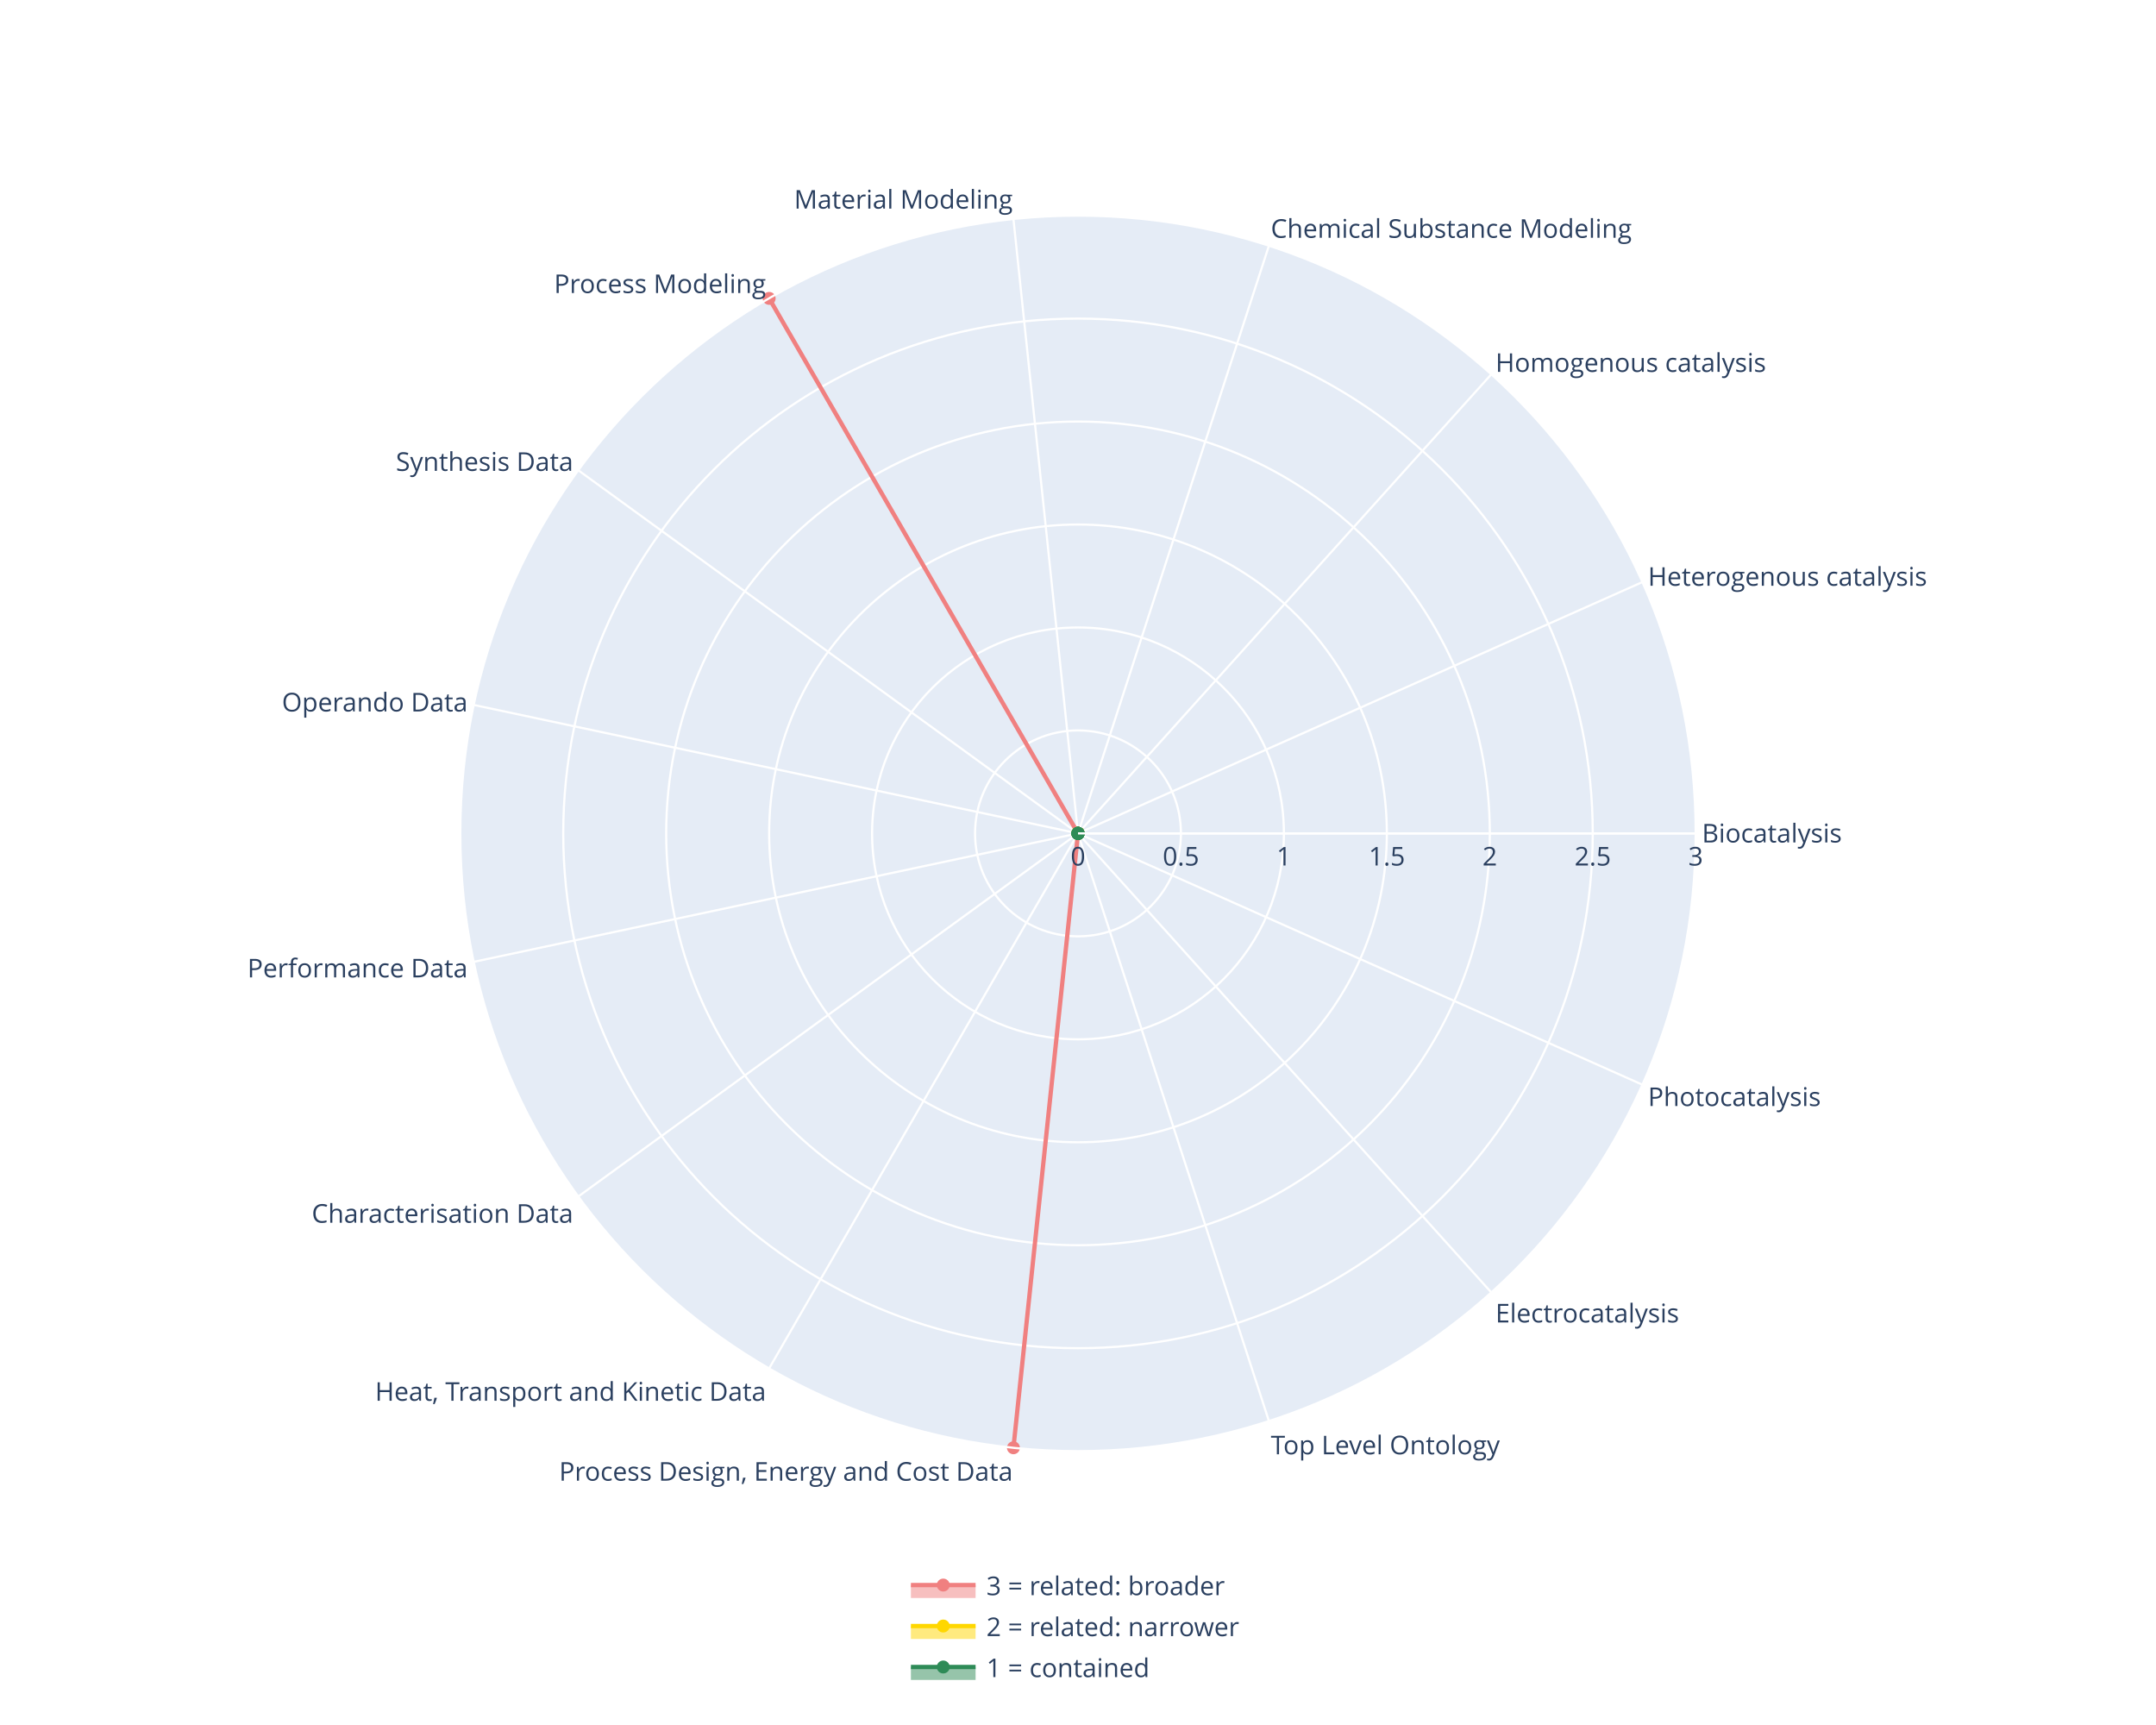
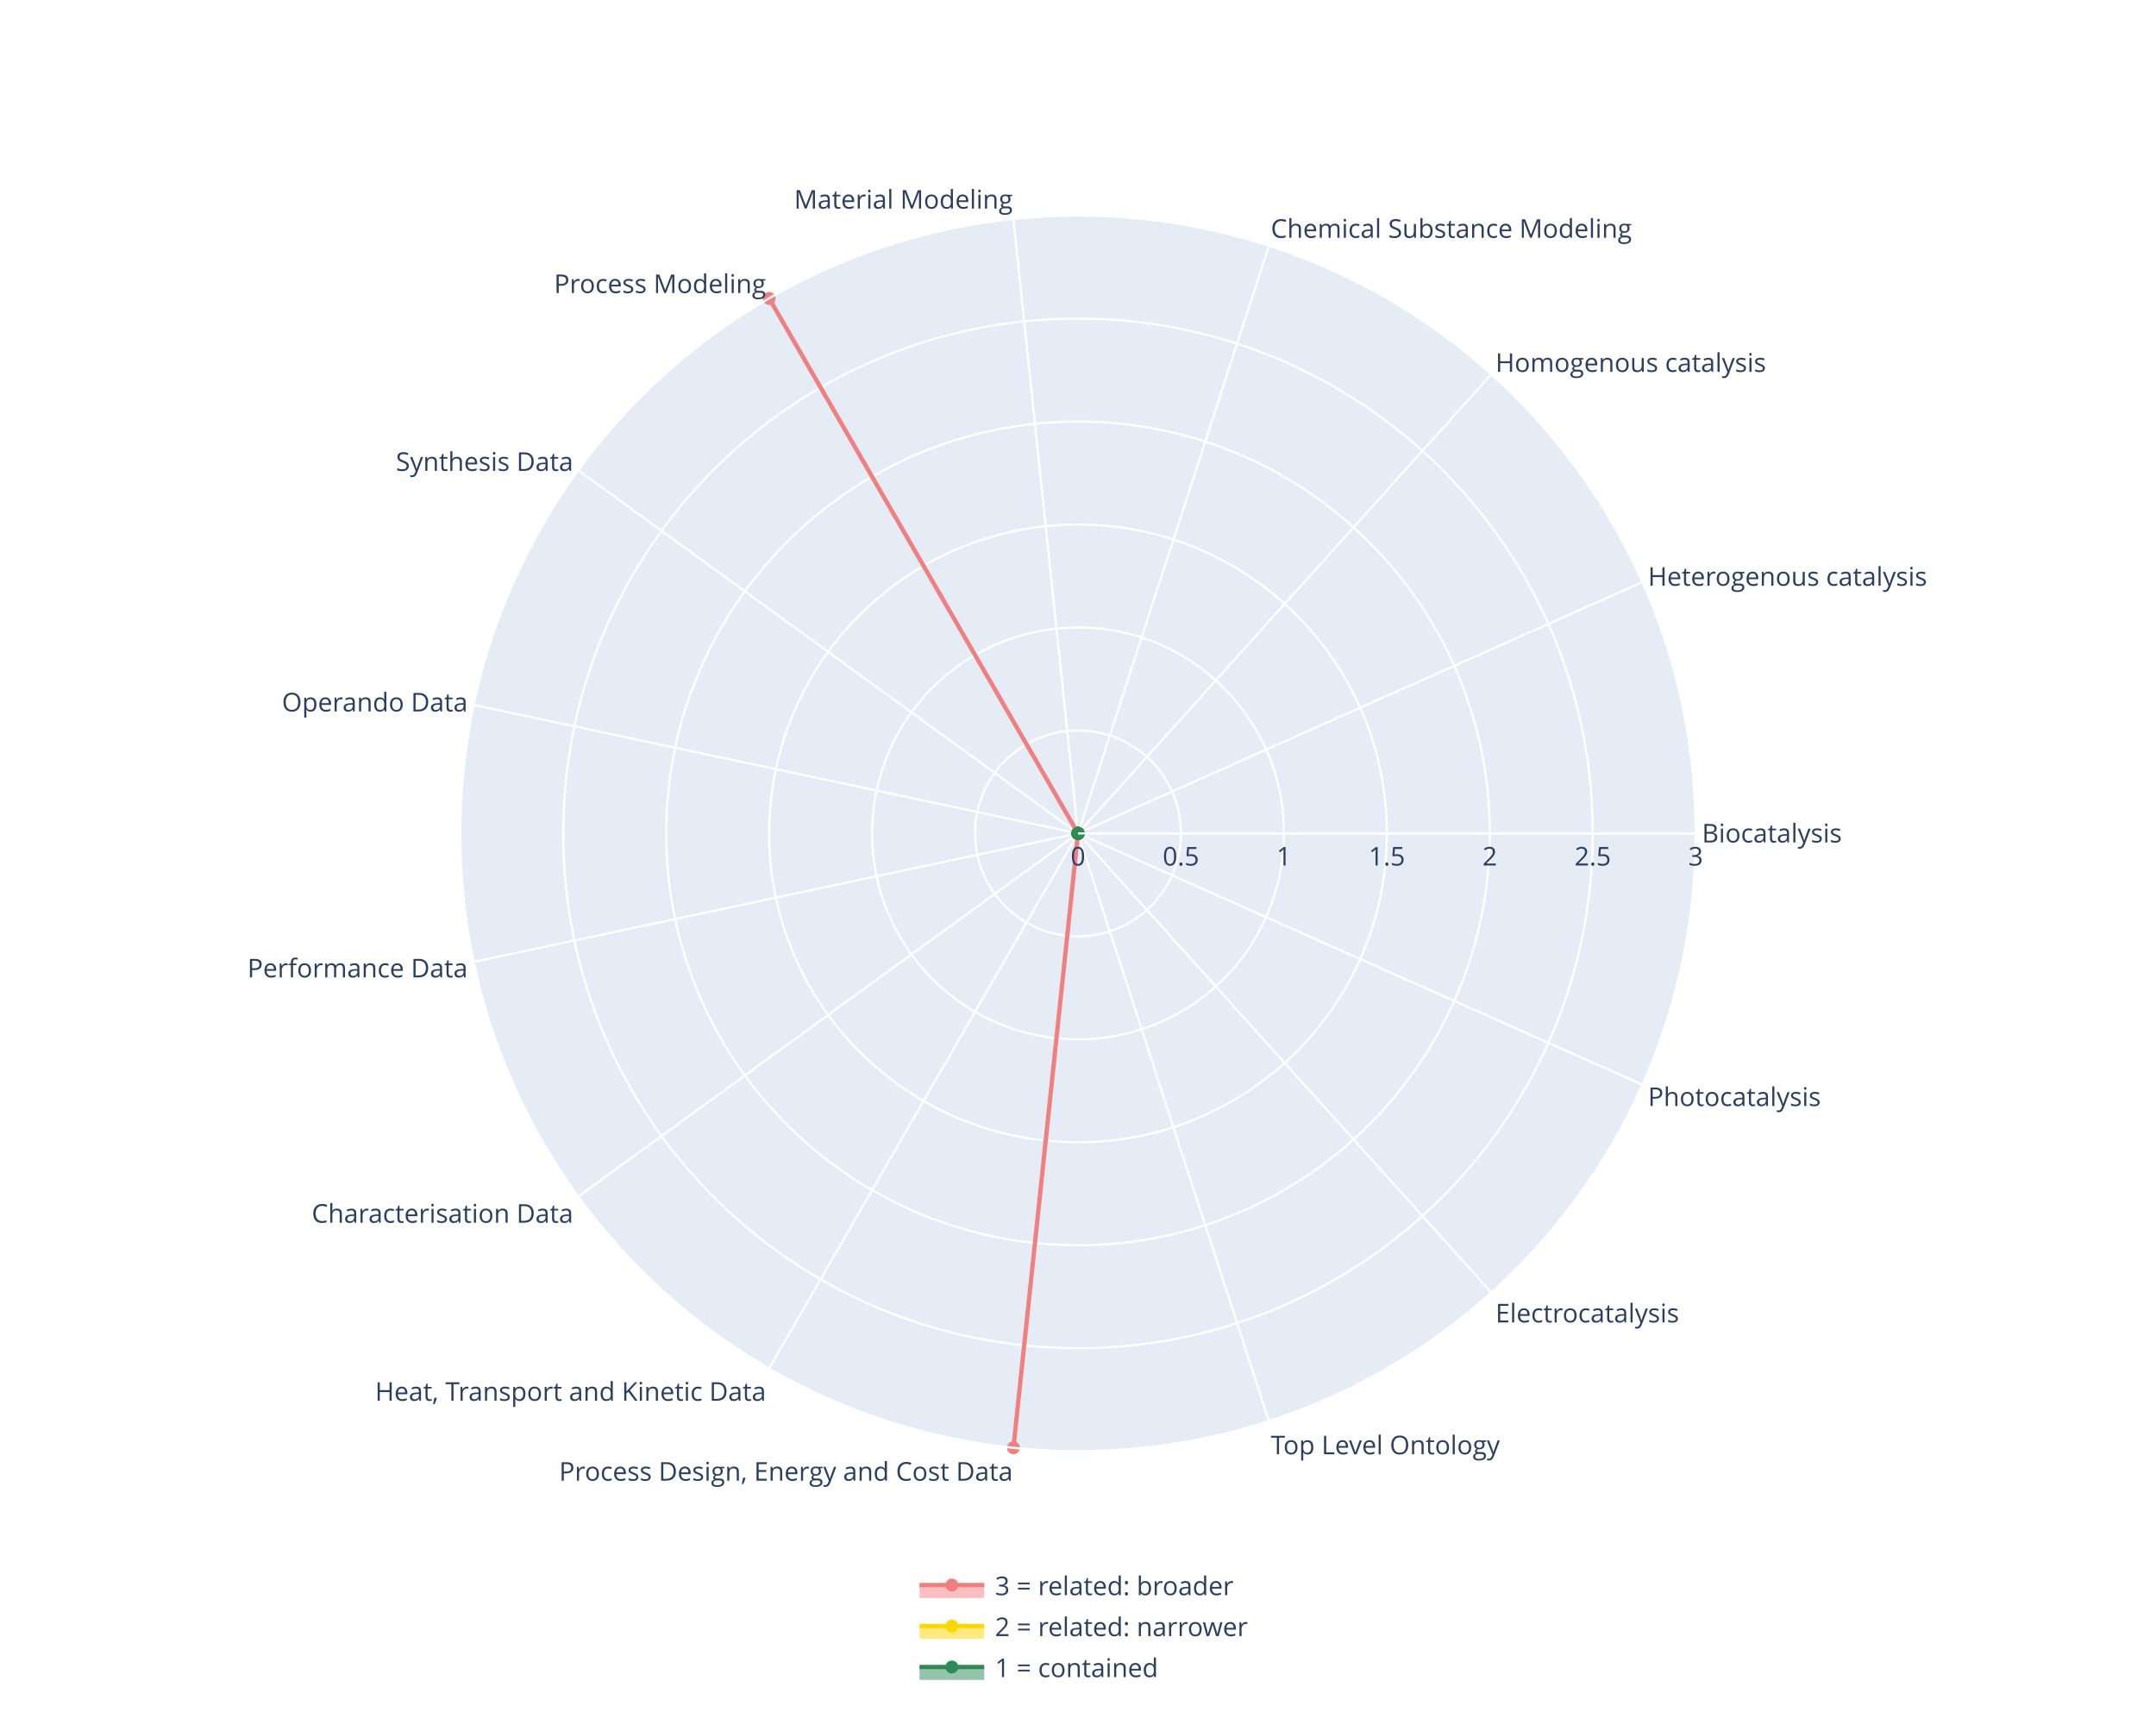
<svg xmlns="http://www.w3.org/2000/svg" class="main-svg" width="1000" height="800" style="" viewBox="0 0 1000 800">
  <rect x="0" y="0" width="1000" height="800" style="fill: rgb(255, 255, 255); fill-opacity: 1;" />
-   <defs id="defs-4ae266">
+   <defs id="defs-16c3ef">
    <g class="clips">
-       <clipPath id="clip4ae266polar-for-traces">
+       <clipPath id="clip16c3efpolar-for-traces">
        <path d="M286.5,0A286.5,286.5 0,1,0 -286.5,-3.508613079557167e-14A286.5,286.5 0,1,0 286.5,7.017226159114334e-14Z" transform="translate(286.5,286.5)" />
      </clipPath>
    </g>
    <g class="gradients" />
    <g class="patterns" />
  </defs>
  <g class="bglayer" />
  <g class="layer-below">
    <g class="imagelayer" />
    <g class="shapelayer" />
  </g>
  <g class="cartesianlayer" />
  <g class="polarlayer">
    <g class="polar">
      <g class="polarsublayer draglayer" />
      <g class="polarsublayer plotbg">
        <path d="M286.5,0A286.5,286.5 0,1,0 -286.5,-3.508613079557167e-14A286.5,286.5 0,1,0 286.5,7.017226159114334e-14Z" transform="translate(500,386.5)" style="fill: rgb(229, 236, 246); fill-opacity: 1;" />
      </g>
      <g class="polarsublayer backplot">
        <g class="maplayer" />
      </g>
      <g class="polarsublayer angular-grid" style="fill: none;">
        <path class="angularaxisgrid" d="M500,386.5L786.5,386.5" style="stroke: rgb(255, 255, 255); stroke-opacity: 1; stroke-width: 1px;" />
        <path class="angularaxisgrid" d="M500,386.5L761.731,269.97" style="stroke: rgb(255, 255, 255); stroke-opacity: 1; stroke-width: 1px;" />
        <path class="angularaxisgrid" d="M500,386.5L691.706,173.589" style="stroke: rgb(255, 255, 255); stroke-opacity: 1; stroke-width: 1px;" />
        <path class="angularaxisgrid" d="M500,386.5L588.533,114.022" style="stroke: rgb(255, 255, 255); stroke-opacity: 1; stroke-width: 1px;" />
        <path class="angularaxisgrid" d="M500,386.5L470.053,101.569" style="stroke: rgb(255, 255, 255); stroke-opacity: 1; stroke-width: 1px;" />
        <path class="angularaxisgrid" d="M500,386.5L356.75,138.384" style="stroke: rgb(255, 255, 255); stroke-opacity: 1; stroke-width: 1px;" />
        <path class="angularaxisgrid" d="M500,386.5L268.217,218.1" style="stroke: rgb(255, 255, 255); stroke-opacity: 1; stroke-width: 1px;" />
        <path class="angularaxisgrid" d="M500,386.5L219.761,326.933" style="stroke: rgb(255, 255, 255); stroke-opacity: 1; stroke-width: 1px;" />
        <path class="angularaxisgrid" d="M500,386.5L219.761,446.067" style="stroke: rgb(255, 255, 255); stroke-opacity: 1; stroke-width: 1px;" />
        <path class="angularaxisgrid" d="M500,386.5L268.217,554.9" style="stroke: rgb(255, 255, 255); stroke-opacity: 1; stroke-width: 1px;" />
        <path class="angularaxisgrid" d="M500,386.5L356.75,634.616" style="stroke: rgb(255, 255, 255); stroke-opacity: 1; stroke-width: 1px;" />
        <path class="angularaxisgrid" d="M500,386.5L470.053,671.431" style="stroke: rgb(255, 255, 255); stroke-opacity: 1; stroke-width: 1px;" />
        <path class="angularaxisgrid" d="M500,386.5L588.533,658.978" style="stroke: rgb(255, 255, 255); stroke-opacity: 1; stroke-width: 1px;" />
        <path class="angularaxisgrid" d="M500,386.5L691.706,599.411" style="stroke: rgb(255, 255, 255); stroke-opacity: 1; stroke-width: 1px;" />
        <path class="angularaxisgrid" d="M500,386.5L761.731,503.03" style="stroke: rgb(255, 255, 255); stroke-opacity: 1; stroke-width: 1px;" />
      </g>
      <g class="polarsublayer radial-grid" transform="translate(500,386.5)" style="fill: none;">
        <path class="xgrid" d="M47.75,0A47.75,47.75 0,1,0 -47.75,-5.847688465928611e-15A47.75,47.75 0,1,0 47.75,1.1695376931857222e-14Z" style="stroke: rgb(255, 255, 255); stroke-opacity: 1; stroke-width: 1px;" />
        <path class="xgrid" d="M95.5,0A95.5,95.5 0,1,0 -95.5,-1.1695376931857222e-14A95.5,95.5 0,1,0 95.5,2.3390753863714445e-14Z" style="stroke: rgb(255, 255, 255); stroke-opacity: 1; stroke-width: 1px;" />
        <path class="xgrid" d="M143.25,0A143.25,143.25 0,1,0 -143.25,-1.7543065397785835e-14A143.25,143.25 0,1,0 143.25,3.508613079557167e-14Z" style="stroke: rgb(255, 255, 255); stroke-opacity: 1; stroke-width: 1px;" />
        <path class="xgrid" d="M191,0A191,191 0,1,0 -191,-2.3390753863714445e-14A191,191 0,1,0 191,4.678150772742889e-14Z" style="stroke: rgb(255, 255, 255); stroke-opacity: 1; stroke-width: 1px;" />
        <path class="xgrid" d="M238.75,0A238.75,238.75 0,1,0 -238.75,-2.923844232964306e-14A238.75,238.75 0,1,0 238.75,5.847688465928612e-14Z" style="stroke: rgb(255, 255, 255); stroke-opacity: 1; stroke-width: 1px;" />
      </g>
      <g class="polarsublayer frontplot" transform="translate(213.5,100)">
        <g class="barlayer" />
        <g class="scatterlayer">
-           <g class="trace scatter tracee40f32" style="stroke-miterlimit: 2; opacity: 1;">
-             <g class="fills" clip-path="url(#clip4ae266polar-for-traces)">
+           <g class="trace scatter traced50cf5" style="stroke-miterlimit: 2; opacity: 1;">
+             <g class="fills" clip-path="url(#clip16c3efpolar-for-traces)">
              <g>
                <path class="js-fill" d="M286.5,286.5L286.5,286.5L286.5,286.5L286.5,286.5L286.5,286.5L143.25,38.38L286.5,286.5L286.5,286.5L286.5,286.5L286.5,286.5L286.5,286.5L256.55,571.43L286.5,286.5L286.5,286.5L286.5,286.5L286.5,286.5Z" style="fill: rgb(240, 128, 128); fill-opacity: 0.5; stroke-width: 0;" />
              </g>
            </g>
            <g class="errorbars" />
            <g class="lines">
-               <path class="js-line" d="M286.5,286.5L286.5,286.5L286.5,286.5L286.5,286.5L286.5,286.5L143.25,38.38L286.5,286.5L286.5,286.5L286.5,286.5L286.5,286.5L286.5,286.5L256.55,571.43L286.5,286.5L286.5,286.5L286.5,286.5L286.5,286.5" clip-path="url(#clip4ae266polar-for-traces)" style="vector-effect: non-scaling-stroke; fill: none; stroke: rgb(240, 128, 128); stroke-opacity: 1; stroke-width: 2px; opacity: 1;" />
+               <path class="js-line" d="M286.5,286.5L286.5,286.5L286.5,286.5L286.5,286.5L286.5,286.5L143.25,38.38L286.5,286.5L286.5,286.5L286.5,286.5L286.5,286.5L286.5,286.5L256.55,571.43L286.5,286.5L286.5,286.5L286.5,286.5L286.5,286.5" clip-path="url(#clip16c3efpolar-for-traces)" style="vector-effect: none; fill: none; stroke: rgb(240, 128, 128); stroke-opacity: 1; stroke-width: 2px; opacity: 1;" />
            </g>
            <g class="points">
              <path class="point" transform="translate(286.5,286.5)" d="M3,0A3,3 0 1,1 0,-3A3,3 0 0,1 3,0Z" style="opacity: 1; stroke-width: 0px; fill: rgb(240, 128, 128); fill-opacity: 1;" />
              <path class="point" transform="translate(286.5,286.5)" d="M3,0A3,3 0 1,1 0,-3A3,3 0 0,1 3,0Z" style="opacity: 1; stroke-width: 0px; fill: rgb(240, 128, 128); fill-opacity: 1;" />
              <path class="point" transform="translate(286.5,286.5)" d="M3,0A3,3 0 1,1 0,-3A3,3 0 0,1 3,0Z" style="opacity: 1; stroke-width: 0px; fill: rgb(240, 128, 128); fill-opacity: 1;" />
              <path class="point" transform="translate(286.5,286.5)" d="M3,0A3,3 0 1,1 0,-3A3,3 0 0,1 3,0Z" style="opacity: 1; stroke-width: 0px; fill: rgb(240, 128, 128); fill-opacity: 1;" />
              <path class="point" transform="translate(286.5,286.5)" d="M3,0A3,3 0 1,1 0,-3A3,3 0 0,1 3,0Z" style="opacity: 1; stroke-width: 0px; fill: rgb(240, 128, 128); fill-opacity: 1;" />
              <path class="point" transform="translate(143.25,38.38)" d="M3,0A3,3 0 1,1 0,-3A3,3 0 0,1 3,0Z" style="opacity: 1; stroke-width: 0px; fill: rgb(240, 128, 128); fill-opacity: 1;" />
              <path class="point" transform="translate(286.5,286.5)" d="M3,0A3,3 0 1,1 0,-3A3,3 0 0,1 3,0Z" style="opacity: 1; stroke-width: 0px; fill: rgb(240, 128, 128); fill-opacity: 1;" />
              <path class="point" transform="translate(286.5,286.5)" d="M3,0A3,3 0 1,1 0,-3A3,3 0 0,1 3,0Z" style="opacity: 1; stroke-width: 0px; fill: rgb(240, 128, 128); fill-opacity: 1;" />
              <path class="point" transform="translate(286.5,286.5)" d="M3,0A3,3 0 1,1 0,-3A3,3 0 0,1 3,0Z" style="opacity: 1; stroke-width: 0px; fill: rgb(240, 128, 128); fill-opacity: 1;" />
              <path class="point" transform="translate(286.5,286.5)" d="M3,0A3,3 0 1,1 0,-3A3,3 0 0,1 3,0Z" style="opacity: 1; stroke-width: 0px; fill: rgb(240, 128, 128); fill-opacity: 1;" />
              <path class="point" transform="translate(286.5,286.5)" d="M3,0A3,3 0 1,1 0,-3A3,3 0 0,1 3,0Z" style="opacity: 1; stroke-width: 0px; fill: rgb(240, 128, 128); fill-opacity: 1;" />
              <path class="point" transform="translate(256.55,571.43)" d="M3,0A3,3 0 1,1 0,-3A3,3 0 0,1 3,0Z" style="opacity: 1; stroke-width: 0px; fill: rgb(240, 128, 128); fill-opacity: 1;" />
              <path class="point" transform="translate(286.5,286.5)" d="M3,0A3,3 0 1,1 0,-3A3,3 0 0,1 3,0Z" style="opacity: 1; stroke-width: 0px; fill: rgb(240, 128, 128); fill-opacity: 1;" />
              <path class="point" transform="translate(286.5,286.5)" d="M3,0A3,3 0 1,1 0,-3A3,3 0 0,1 3,0Z" style="opacity: 1; stroke-width: 0px; fill: rgb(240, 128, 128); fill-opacity: 1;" />
              <path class="point" transform="translate(286.5,286.5)" d="M3,0A3,3 0 1,1 0,-3A3,3 0 0,1 3,0Z" style="opacity: 1; stroke-width: 0px; fill: rgb(240, 128, 128); fill-opacity: 1;" />
              <path class="point" transform="translate(286.5,286.5)" d="M3,0A3,3 0 1,1 0,-3A3,3 0 0,1 3,0Z" style="opacity: 1; stroke-width: 0px; fill: rgb(240, 128, 128); fill-opacity: 1;" />
            </g>
            <g class="text" />
          </g>
-           <g class="trace scatter traceb15096" style="stroke-miterlimit: 2; opacity: 1;">
-             <g class="fills" clip-path="url(#clip4ae266polar-for-traces)">
+           <g class="trace scatter trace929bf9" style="stroke-miterlimit: 2; opacity: 1;">
+             <g class="fills" clip-path="url(#clip16c3efpolar-for-traces)">
              <g>
                <path class="js-fill" d="M286.5,286.5L286.5,286.5L286.5,286.5L286.5,286.5L286.5,286.5L286.5,286.5L286.5,286.5L286.5,286.5L286.5,286.5L286.5,286.5L286.5,286.5L286.5,286.5L286.5,286.5L286.5,286.5L286.5,286.5L286.5,286.5Z" style="fill: rgb(255, 215, 0); fill-opacity: 0.5; stroke-width: 0;" />
              </g>
            </g>
            <g class="errorbars" />
            <g class="lines">
-               <path class="js-line" d="M286.5,286.5L286.5,286.5L286.5,286.5L286.5,286.5L286.5,286.5L286.5,286.5L286.5,286.5L286.5,286.5L286.5,286.5L286.5,286.5L286.5,286.5L286.5,286.5L286.5,286.5L286.5,286.5L286.5,286.5L286.5,286.5" clip-path="url(#clip4ae266polar-for-traces)" style="vector-effect: non-scaling-stroke; fill: none; stroke: rgb(255, 215, 0); stroke-opacity: 1; stroke-width: 2px; opacity: 1;" />
+               <path class="js-line" d="M286.5,286.5L286.5,286.5L286.5,286.5L286.5,286.5L286.5,286.5L286.5,286.5L286.5,286.5L286.5,286.5L286.5,286.5L286.5,286.5L286.5,286.5L286.5,286.5L286.5,286.5L286.5,286.5L286.5,286.5L286.5,286.5" clip-path="url(#clip16c3efpolar-for-traces)" style="vector-effect: none; fill: none; stroke: rgb(255, 215, 0); stroke-opacity: 1; stroke-width: 2px; opacity: 1;" />
            </g>
            <g class="points">
              <path class="point" transform="translate(286.5,286.5)" d="M3,0A3,3 0 1,1 0,-3A3,3 0 0,1 3,0Z" style="opacity: 1; stroke-width: 0px; fill: rgb(255, 215, 0); fill-opacity: 1;" />
              <path class="point" transform="translate(286.5,286.5)" d="M3,0A3,3 0 1,1 0,-3A3,3 0 0,1 3,0Z" style="opacity: 1; stroke-width: 0px; fill: rgb(255, 215, 0); fill-opacity: 1;" />
              <path class="point" transform="translate(286.5,286.5)" d="M3,0A3,3 0 1,1 0,-3A3,3 0 0,1 3,0Z" style="opacity: 1; stroke-width: 0px; fill: rgb(255, 215, 0); fill-opacity: 1;" />
              <path class="point" transform="translate(286.5,286.5)" d="M3,0A3,3 0 1,1 0,-3A3,3 0 0,1 3,0Z" style="opacity: 1; stroke-width: 0px; fill: rgb(255, 215, 0); fill-opacity: 1;" />
              <path class="point" transform="translate(286.5,286.5)" d="M3,0A3,3 0 1,1 0,-3A3,3 0 0,1 3,0Z" style="opacity: 1; stroke-width: 0px; fill: rgb(255, 215, 0); fill-opacity: 1;" />
              <path class="point" transform="translate(286.5,286.5)" d="M3,0A3,3 0 1,1 0,-3A3,3 0 0,1 3,0Z" style="opacity: 1; stroke-width: 0px; fill: rgb(255, 215, 0); fill-opacity: 1;" />
              <path class="point" transform="translate(286.5,286.5)" d="M3,0A3,3 0 1,1 0,-3A3,3 0 0,1 3,0Z" style="opacity: 1; stroke-width: 0px; fill: rgb(255, 215, 0); fill-opacity: 1;" />
              <path class="point" transform="translate(286.5,286.5)" d="M3,0A3,3 0 1,1 0,-3A3,3 0 0,1 3,0Z" style="opacity: 1; stroke-width: 0px; fill: rgb(255, 215, 0); fill-opacity: 1;" />
              <path class="point" transform="translate(286.5,286.5)" d="M3,0A3,3 0 1,1 0,-3A3,3 0 0,1 3,0Z" style="opacity: 1; stroke-width: 0px; fill: rgb(255, 215, 0); fill-opacity: 1;" />
              <path class="point" transform="translate(286.5,286.5)" d="M3,0A3,3 0 1,1 0,-3A3,3 0 0,1 3,0Z" style="opacity: 1; stroke-width: 0px; fill: rgb(255, 215, 0); fill-opacity: 1;" />
              <path class="point" transform="translate(286.5,286.5)" d="M3,0A3,3 0 1,1 0,-3A3,3 0 0,1 3,0Z" style="opacity: 1; stroke-width: 0px; fill: rgb(255, 215, 0); fill-opacity: 1;" />
              <path class="point" transform="translate(286.5,286.5)" d="M3,0A3,3 0 1,1 0,-3A3,3 0 0,1 3,0Z" style="opacity: 1; stroke-width: 0px; fill: rgb(255, 215, 0); fill-opacity: 1;" />
              <path class="point" transform="translate(286.5,286.5)" d="M3,0A3,3 0 1,1 0,-3A3,3 0 0,1 3,0Z" style="opacity: 1; stroke-width: 0px; fill: rgb(255, 215, 0); fill-opacity: 1;" />
              <path class="point" transform="translate(286.5,286.5)" d="M3,0A3,3 0 1,1 0,-3A3,3 0 0,1 3,0Z" style="opacity: 1; stroke-width: 0px; fill: rgb(255, 215, 0); fill-opacity: 1;" />
              <path class="point" transform="translate(286.5,286.5)" d="M3,0A3,3 0 1,1 0,-3A3,3 0 0,1 3,0Z" style="opacity: 1; stroke-width: 0px; fill: rgb(255, 215, 0); fill-opacity: 1;" />
              <path class="point" transform="translate(286.5,286.5)" d="M3,0A3,3 0 1,1 0,-3A3,3 0 0,1 3,0Z" style="opacity: 1; stroke-width: 0px; fill: rgb(255, 215, 0); fill-opacity: 1;" />
            </g>
            <g class="text" />
          </g>
-           <g class="trace scatter tracea85f90" style="stroke-miterlimit: 2; opacity: 1;">
-             <g class="fills" clip-path="url(#clip4ae266polar-for-traces)">
+           <g class="trace scatter trace2f1de8" style="stroke-miterlimit: 2; opacity: 1;">
+             <g class="fills" clip-path="url(#clip16c3efpolar-for-traces)">
              <g>
                <path class="js-fill" d="M286.5,286.5L286.5,286.5L286.5,286.5L286.5,286.5L286.5,286.5L286.5,286.5L286.5,286.5L286.5,286.5L286.5,286.5L286.5,286.5L286.5,286.5L286.5,286.5L286.5,286.5L286.5,286.5L286.5,286.5L286.5,286.5Z" style="fill: rgb(46, 139, 87); fill-opacity: 0.5; stroke-width: 0;" />
              </g>
            </g>
            <g class="errorbars" />
            <g class="lines">
-               <path class="js-line" d="M286.5,286.5L286.5,286.5L286.5,286.5L286.5,286.5L286.5,286.5L286.5,286.5L286.5,286.5L286.5,286.5L286.5,286.5L286.5,286.5L286.5,286.5L286.5,286.5L286.5,286.5L286.5,286.5L286.5,286.5L286.5,286.5" clip-path="url(#clip4ae266polar-for-traces)" style="vector-effect: non-scaling-stroke; fill: none; stroke: rgb(46, 139, 87); stroke-opacity: 1; stroke-width: 2px; opacity: 1;" />
+               <path class="js-line" d="M286.5,286.5L286.5,286.5L286.5,286.5L286.5,286.5L286.5,286.5L286.5,286.5L286.5,286.5L286.5,286.5L286.5,286.5L286.5,286.5L286.5,286.5L286.5,286.5L286.5,286.5L286.5,286.5L286.5,286.5L286.5,286.5" clip-path="url(#clip16c3efpolar-for-traces)" style="vector-effect: none; fill: none; stroke: rgb(46, 139, 87); stroke-opacity: 1; stroke-width: 2px; opacity: 1;" />
            </g>
            <g class="points">
              <path class="point" transform="translate(286.5,286.5)" d="M3,0A3,3 0 1,1 0,-3A3,3 0 0,1 3,0Z" style="opacity: 1; stroke-width: 0px; fill: rgb(46, 139, 87); fill-opacity: 1;" />
              <path class="point" transform="translate(286.5,286.5)" d="M3,0A3,3 0 1,1 0,-3A3,3 0 0,1 3,0Z" style="opacity: 1; stroke-width: 0px; fill: rgb(46, 139, 87); fill-opacity: 1;" />
              <path class="point" transform="translate(286.5,286.5)" d="M3,0A3,3 0 1,1 0,-3A3,3 0 0,1 3,0Z" style="opacity: 1; stroke-width: 0px; fill: rgb(46, 139, 87); fill-opacity: 1;" />
              <path class="point" transform="translate(286.5,286.5)" d="M3,0A3,3 0 1,1 0,-3A3,3 0 0,1 3,0Z" style="opacity: 1; stroke-width: 0px; fill: rgb(46, 139, 87); fill-opacity: 1;" />
              <path class="point" transform="translate(286.5,286.5)" d="M3,0A3,3 0 1,1 0,-3A3,3 0 0,1 3,0Z" style="opacity: 1; stroke-width: 0px; fill: rgb(46, 139, 87); fill-opacity: 1;" />
              <path class="point" transform="translate(286.5,286.5)" d="M3,0A3,3 0 1,1 0,-3A3,3 0 0,1 3,0Z" style="opacity: 1; stroke-width: 0px; fill: rgb(46, 139, 87); fill-opacity: 1;" />
              <path class="point" transform="translate(286.5,286.5)" d="M3,0A3,3 0 1,1 0,-3A3,3 0 0,1 3,0Z" style="opacity: 1; stroke-width: 0px; fill: rgb(46, 139, 87); fill-opacity: 1;" />
              <path class="point" transform="translate(286.5,286.5)" d="M3,0A3,3 0 1,1 0,-3A3,3 0 0,1 3,0Z" style="opacity: 1; stroke-width: 0px; fill: rgb(46, 139, 87); fill-opacity: 1;" />
              <path class="point" transform="translate(286.5,286.5)" d="M3,0A3,3 0 1,1 0,-3A3,3 0 0,1 3,0Z" style="opacity: 1; stroke-width: 0px; fill: rgb(46, 139, 87); fill-opacity: 1;" />
              <path class="point" transform="translate(286.5,286.5)" d="M3,0A3,3 0 1,1 0,-3A3,3 0 0,1 3,0Z" style="opacity: 1; stroke-width: 0px; fill: rgb(46, 139, 87); fill-opacity: 1;" />
              <path class="point" transform="translate(286.5,286.5)" d="M3,0A3,3 0 1,1 0,-3A3,3 0 0,1 3,0Z" style="opacity: 1; stroke-width: 0px; fill: rgb(46, 139, 87); fill-opacity: 1;" />
              <path class="point" transform="translate(286.5,286.5)" d="M3,0A3,3 0 1,1 0,-3A3,3 0 0,1 3,0Z" style="opacity: 1; stroke-width: 0px; fill: rgb(46, 139, 87); fill-opacity: 1;" />
              <path class="point" transform="translate(286.5,286.5)" d="M3,0A3,3 0 1,1 0,-3A3,3 0 0,1 3,0Z" style="opacity: 1; stroke-width: 0px; fill: rgb(46, 139, 87); fill-opacity: 1;" />
              <path class="point" transform="translate(286.5,286.5)" d="M3,0A3,3 0 1,1 0,-3A3,3 0 0,1 3,0Z" style="opacity: 1; stroke-width: 0px; fill: rgb(46, 139, 87); fill-opacity: 1;" />
              <path class="point" transform="translate(286.5,286.5)" d="M3,0A3,3 0 1,1 0,-3A3,3 0 0,1 3,0Z" style="opacity: 1; stroke-width: 0px; fill: rgb(46, 139, 87); fill-opacity: 1;" />
              <path class="point" transform="translate(286.5,286.5)" d="M3,0A3,3 0 1,1 0,-3A3,3 0 0,1 3,0Z" style="opacity: 1; stroke-width: 0px; fill: rgb(46, 139, 87); fill-opacity: 1;" />
            </g>
            <g class="text" />
          </g>
        </g>
      </g>
      <g class="polarsublayer angular-line">
        <path d="M286.5,0A286.5,286.5 0,1,0 -286.5,-3.508613079557167e-14A286.5,286.5 0,1,0 286.5,7.017226159114334e-14Z" transform="translate(500,386.5)" stroke-width="1" style="fill: none; stroke: rgb(255, 255, 255); stroke-opacity: 1;" />
      </g>
      <g class="polarsublayer radial-line">
        <line x1="0" y1="0" x2="286.5" y2="0" transform="translate(500,386.5)" stroke-width="1" style="fill: none; stroke: rgb(255, 255, 255); stroke-opacity: 1;" />
      </g>
      <g class="polarsublayer angular-axis">
        <g class="angularaxistick">
          <text text-anchor="start" x="2.9" y="4.2" transform="translate(786.5,386.5)" style="font-family: 'Open Sans', verdana, arial, sans-serif; font-size: 12px; fill: rgb(42, 63, 95); fill-opacity: 1; white-space: pre; opacity: 1;">Biocatalysis</text>
        </g>
        <g class="angularaxistick">
          <text text-anchor="start" x="2.649" y="1.681" transform="translate(761.7308,269.97)" style="font-family: 'Open Sans', verdana, arial, sans-serif; font-size: 12px; fill: rgb(42, 63, 95); fill-opacity: 1; white-space: pre; opacity: 1;">Heterogenous catalysis</text>
        </g>
        <g class="angularaxistick">
          <text text-anchor="start" x="1.94" y="-1.128" transform="translate(691.7059,173.589)" style="font-family: 'Open Sans', verdana, arial, sans-serif; font-size: 12px; fill: rgb(42, 63, 95); fill-opacity: 1; white-space: pre; opacity: 1;">Homogenous catalysis</text>
        </g>
        <g class="angularaxistick">
          <text text-anchor="start" x="0.896" y="-3.743" transform="translate(588.5334,114.0223)" style="font-family: 'Open Sans', verdana, arial, sans-serif; font-size: 12px; fill: rgb(42, 63, 95); fill-opacity: 1; white-space: pre; opacity: 1;">Chemical Substance Modeling</text>
        </g>
        <g class="angularaxistick">
          <text text-anchor="end" x="-0.303" y="-4.832" transform="translate(470.0526,101.5695)" style="font-family: 'Open Sans', verdana, arial, sans-serif; font-size: 12px; fill: rgb(42, 63, 95); fill-opacity: 1; white-space: pre; opacity: 1;">Material Modeling</text>
        </g>
        <g class="angularaxistick">
          <text text-anchor="end" x="-1.45" y="-2.49" transform="translate(356.75,138.3837)" style="font-family: 'Open Sans', verdana, arial, sans-serif; font-size: 12px; fill: rgb(42, 63, 95); fill-opacity: 1; white-space: pre; opacity: 1;">Process Modeling</text>
        </g>
        <g class="angularaxistick">
          <text text-anchor="end" x="-2.346" y="0.283" transform="translate(268.2166,218.0995)" style="font-family: 'Open Sans', verdana, arial, sans-serif; font-size: 12px; fill: rgb(42, 63, 95); fill-opacity: 1; white-space: pre; opacity: 1;">Synthesis Data</text>
        </g>
        <g class="angularaxistick">
          <text text-anchor="end" x="-2.837" y="3.006" transform="translate(219.7607,326.9333)" style="font-family: 'Open Sans', verdana, arial, sans-serif; font-size: 12px; fill: rgb(42, 63, 95); fill-opacity: 1; white-space: pre; opacity: 1;">Operando Data</text>
        </g>
        <g class="angularaxistick">
          <text text-anchor="end" x="-2.837" y="7.206" transform="translate(219.7607,446.0667)" style="font-family: 'Open Sans', verdana, arial, sans-serif; font-size: 12px; fill: rgb(42, 63, 95); fill-opacity: 1; white-space: pre; opacity: 1;">Performance Data</text>
        </g>
        <g class="angularaxistick">
          <text text-anchor="end" x="-2.346" y="12.156" transform="translate(268.2166,554.9005)" style="font-family: 'Open Sans', verdana, arial, sans-serif; font-size: 12px; fill: rgb(42, 63, 95); fill-opacity: 1; white-space: pre; opacity: 1;">Characterisation Data</text>
        </g>
        <g class="angularaxistick">
          <text text-anchor="end" x="-1.45" y="15.004" transform="translate(356.75,634.6163)" style="font-family: 'Open Sans', verdana, arial, sans-serif; font-size: 12px; fill: rgb(42, 63, 95); fill-opacity: 1; white-space: pre; opacity: 1;">Heat, Transport and Kinetic Data</text>
        </g>
        <g class="angularaxistick">
          <text text-anchor="end" x="-0.303" y="15.257" transform="translate(470.0526,671.4305)" style="font-family: 'Open Sans', verdana, arial, sans-serif; font-size: 12px; fill: rgb(42, 63, 95); fill-opacity: 1; white-space: pre; opacity: 1;">Process Design, Energy and Cost Data</text>
        </g>
        <g class="angularaxistick">
          <text text-anchor="start" x="0.896" y="15.469" transform="translate(588.5334,658.9777)" style="font-family: 'Open Sans', verdana, arial, sans-serif; font-size: 12px; fill: rgb(42, 63, 95); fill-opacity: 1; white-space: pre; opacity: 1;">Top Level Ontology</text>
        </g>
        <g class="angularaxistick">
          <text text-anchor="start" x="1.94" y="13.883" transform="translate(691.7059,599.411)" style="font-family: 'Open Sans', verdana, arial, sans-serif; font-size: 12px; fill: rgb(42, 63, 95); fill-opacity: 1; white-space: pre; opacity: 1;">Electrocatalysis</text>
        </g>
        <g class="angularaxistick">
          <text text-anchor="start" x="2.649" y="9.897" transform="translate(761.7308,503.03)" style="font-family: 'Open Sans', verdana, arial, sans-serif; font-size: 12px; fill: rgb(42, 63, 95); fill-opacity: 1; white-space: pre; opacity: 1;">Photocatalysis</text>
        </g>
      </g>
      <g class="polarsublayer radial-axis" transform="translate(500,386.5)">
        <g class="xtick">
          <text text-anchor="middle" x="0" y="14.9" transform="" style="font-family: 'Open Sans', verdana, arial, sans-serif; font-size: 12px; fill: rgb(42, 63, 95); fill-opacity: 1; white-space: pre; opacity: 1;">0</text>
        </g>
        <g class="xtick">
          <text text-anchor="middle" x="0" y="14.9" transform="translate(47.75,0)" style="font-family: 'Open Sans', verdana, arial, sans-serif; font-size: 12px; fill: rgb(42, 63, 95); fill-opacity: 1; white-space: pre; opacity: 1;">0.5</text>
        </g>
        <g class="xtick">
          <text text-anchor="middle" x="0" y="14.9" transform="translate(95.5,0)" style="font-family: 'Open Sans', verdana, arial, sans-serif; font-size: 12px; fill: rgb(42, 63, 95); fill-opacity: 1; white-space: pre; opacity: 1;">1</text>
        </g>
        <g class="xtick">
          <text text-anchor="middle" x="0" y="14.9" transform="translate(143.25,0)" style="font-family: 'Open Sans', verdana, arial, sans-serif; font-size: 12px; fill: rgb(42, 63, 95); fill-opacity: 1; white-space: pre; opacity: 1;">1.5</text>
        </g>
        <g class="xtick">
          <text text-anchor="middle" x="0" y="14.9" transform="translate(191,0)" style="font-family: 'Open Sans', verdana, arial, sans-serif; font-size: 12px; fill: rgb(42, 63, 95); fill-opacity: 1; white-space: pre; opacity: 1;">2</text>
        </g>
        <g class="xtick">
          <text text-anchor="middle" x="0" y="14.9" transform="translate(238.75,0)" style="font-family: 'Open Sans', verdana, arial, sans-serif; font-size: 12px; fill: rgb(42, 63, 95); fill-opacity: 1; white-space: pre; opacity: 1;">2.5</text>
        </g>
        <g class="xtick">
          <text text-anchor="middle" x="0" y="14.9" transform="translate(286.5,0)" style="font-family: 'Open Sans', verdana, arial, sans-serif; font-size: 12px; fill: rgb(42, 63, 95); fill-opacity: 1; white-space: pre; opacity: 1;">3</text>
        </g>
      </g>
    </g>
  </g>
  <g class="smithlayer" />
  <g class="ternarylayer" />
  <g class="geolayer" />
  <g class="funnelarealayer" />
  <g class="pielayer" />
  <g class="iciclelayer" />
  <g class="treemaplayer" />
  <g class="sunburstlayer" />
  <g class="glimages" />
-   <defs id="topdefs-4ae266">
+   <defs id="topdefs-16c3ef">
    <g class="clips" />
-     <clipPath id="legend4ae266">
-       <rect width="165" height="67" x="0" y="0" />
+     <clipPath id="legend16c3ef">
+       <rect width="157" height="67" x="0" y="0" />
    </clipPath>
  </defs>
  <g class="layer-above">
    <g class="imagelayer" />
    <g class="shapelayer" />
  </g>
  <g class="infolayer">
-     <g class="legend" pointer-events="all" transform="translate(417.5,720.6)">
-       <rect class="bg" shape-rendering="crispEdges" width="165" height="67" x="0" y="0" style="stroke: rgb(68, 68, 68); stroke-opacity: 1; fill: rgb(255, 255, 255); fill-opacity: 1; stroke-width: 0px;" />
-       <g class="scrollbox" transform="" clip-path="url(#legend4ae266)">
+     <g class="legend" pointer-events="all" transform="translate(421.5,720.6)">
+       <rect class="bg" shape-rendering="crispEdges" width="157" height="67" x="0" y="0" style="stroke: rgb(68, 68, 68); stroke-opacity: 1; fill: rgb(255, 255, 255); fill-opacity: 1; stroke-width: 0px;" />
+       <g class="scrollbox" transform="" clip-path="url(#legend16c3ef)">
        <g class="groups">
          <g class="traces" transform="translate(0,14.5)" style="opacity: 1;">
            <text class="legendtext" text-anchor="start" x="40" y="4.68" style="font-family: 'Open Sans', verdana, arial, sans-serif; font-size: 12px; fill: rgb(42, 63, 95); fill-opacity: 1; white-space: pre;">3 = related: broader</text>
            <g class="layers" style="opacity: 1;">
              <g class="legendfill">
                <path class="js-fill" d="M5,0h30v6h-30z" style="stroke-width: 0; fill: rgb(240, 128, 128); fill-opacity: 0.5;" />
              </g>
              <g class="legendlines">
                <path class="js-line" d="M5,0h30" style="fill: none; stroke: rgb(240, 128, 128); stroke-opacity: 1; stroke-width: 2px;" />
              </g>
              <g class="legendsymbols">
                <g class="legendpoints">
                  <path class="scatterpts" transform="translate(20,0)" d="M3,0A3,3 0 1,1 0,-3A3,3 0 0,1 3,0Z" style="opacity: 1; stroke-width: 0px; fill: rgb(240, 128, 128); fill-opacity: 1;" />
                </g>
              </g>
            </g>
-             <rect class="legendtoggle" x="0" y="-9.5" width="159.094" height="19" style="fill: rgb(0, 0, 0); fill-opacity: 0;" />
+             <rect class="legendtoggle" x="0" y="-9.5" width="151.062" height="19" style="fill: rgb(0, 0, 0); fill-opacity: 0;" />
          </g>
          <g class="traces" transform="translate(0,33.5)" style="opacity: 1;">
            <text class="legendtext" text-anchor="start" x="40" y="4.68" style="font-family: 'Open Sans', verdana, arial, sans-serif; font-size: 12px; fill: rgb(42, 63, 95); fill-opacity: 1; white-space: pre;">2 = related: narrower</text>
            <g class="layers" style="opacity: 1;">
              <g class="legendfill">
                <path class="js-fill" d="M5,0h30v6h-30z" style="stroke-width: 0; fill: rgb(255, 215, 0); fill-opacity: 0.5;" />
              </g>
              <g class="legendlines">
                <path class="js-line" d="M5,0h30" style="fill: none; stroke: rgb(255, 215, 0); stroke-opacity: 1; stroke-width: 2px;" />
              </g>
              <g class="legendsymbols">
                <g class="legendpoints">
                  <path class="scatterpts" transform="translate(20,0)" d="M3,0A3,3 0 1,1 0,-3A3,3 0 0,1 3,0Z" style="opacity: 1; stroke-width: 0px; fill: rgb(255, 215, 0); fill-opacity: 1;" />
                </g>
              </g>
            </g>
-             <rect class="legendtoggle" x="0" y="-9.5" width="159.094" height="19" style="fill: rgb(0, 0, 0); fill-opacity: 0;" />
+             <rect class="legendtoggle" x="0" y="-9.5" width="151.062" height="19" style="fill: rgb(0, 0, 0); fill-opacity: 0;" />
          </g>
          <g class="traces" transform="translate(0,52.5)" style="opacity: 1;">
            <text class="legendtext" text-anchor="start" x="40" y="4.68" style="font-family: 'Open Sans', verdana, arial, sans-serif; font-size: 12px; fill: rgb(42, 63, 95); fill-opacity: 1; white-space: pre;">1 = contained</text>
            <g class="layers" style="opacity: 1;">
              <g class="legendfill">
                <path class="js-fill" d="M5,0h30v6h-30z" style="stroke-width: 0; fill: rgb(46, 139, 87); fill-opacity: 0.5;" />
              </g>
              <g class="legendlines">
                <path class="js-line" d="M5,0h30" style="fill: none; stroke: rgb(46, 139, 87); stroke-opacity: 1; stroke-width: 2px;" />
              </g>
              <g class="legendsymbols">
                <g class="legendpoints">
                  <path class="scatterpts" transform="translate(20,0)" d="M3,0A3,3 0 1,1 0,-3A3,3 0 0,1 3,0Z" style="opacity: 1; stroke-width: 0px; fill: rgb(46, 139, 87); fill-opacity: 1;" />
                </g>
              </g>
            </g>
-             <rect class="legendtoggle" x="0" y="-9.5" width="159.094" height="19" style="fill: rgb(0, 0, 0); fill-opacity: 0;" />
+             <rect class="legendtoggle" x="0" y="-9.5" width="151.062" height="19" style="fill: rgb(0, 0, 0); fill-opacity: 0;" />
          </g>
        </g>
      </g>
      <rect class="scrollbar" rx="20" ry="3" width="0" height="0" x="0" y="0" style="fill: rgb(128, 139, 164); fill-opacity: 1;" />
    </g>
    <g class="g-gtitle" />
    <g class="g-polartitle" />
  </g>
</svg>
